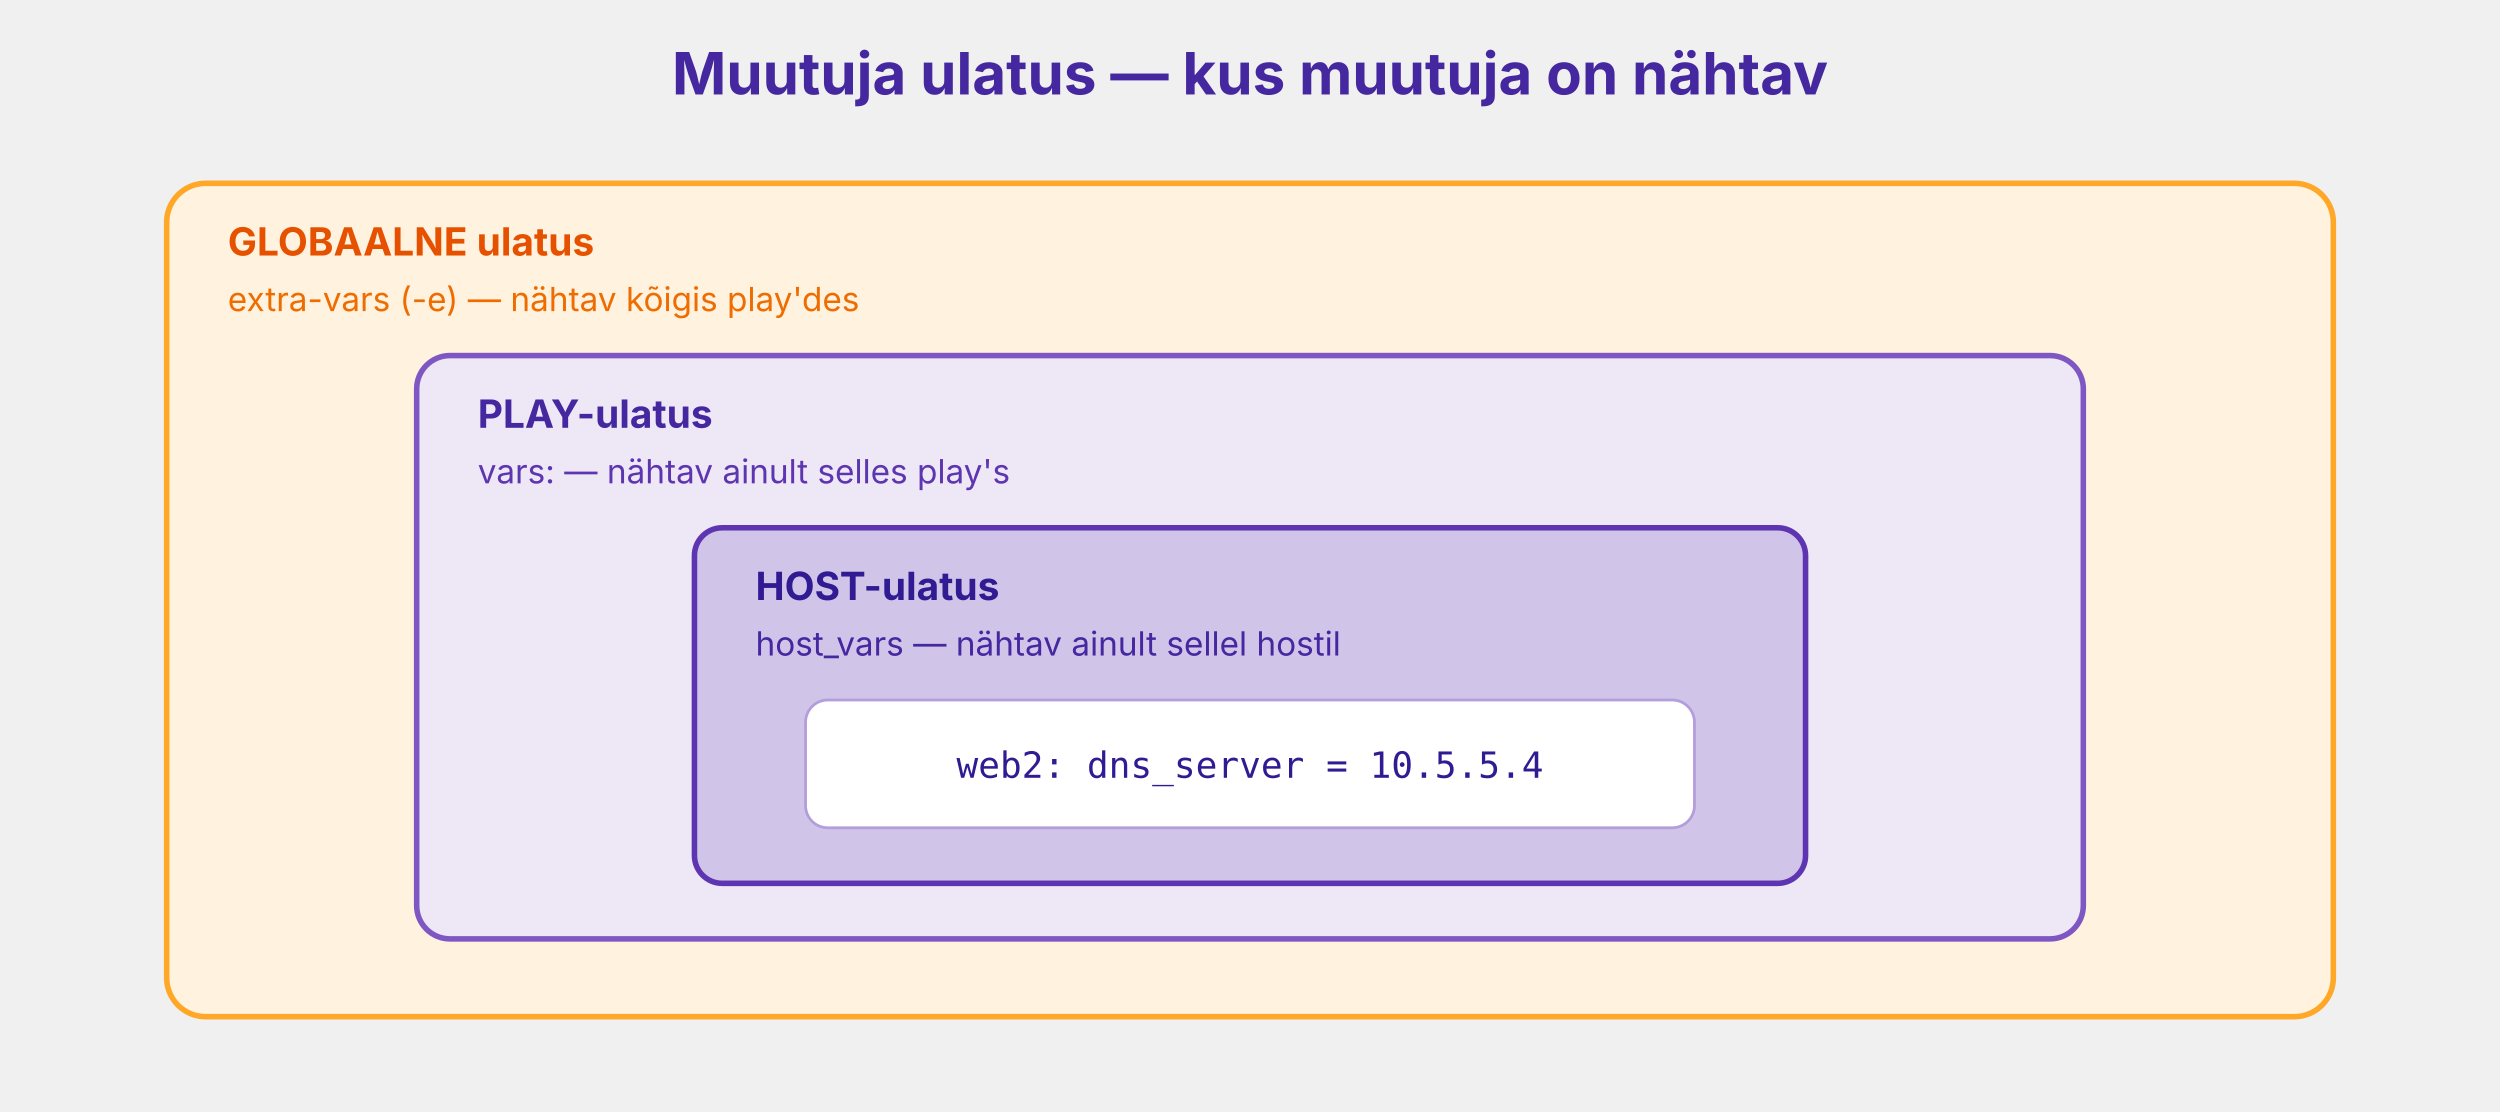
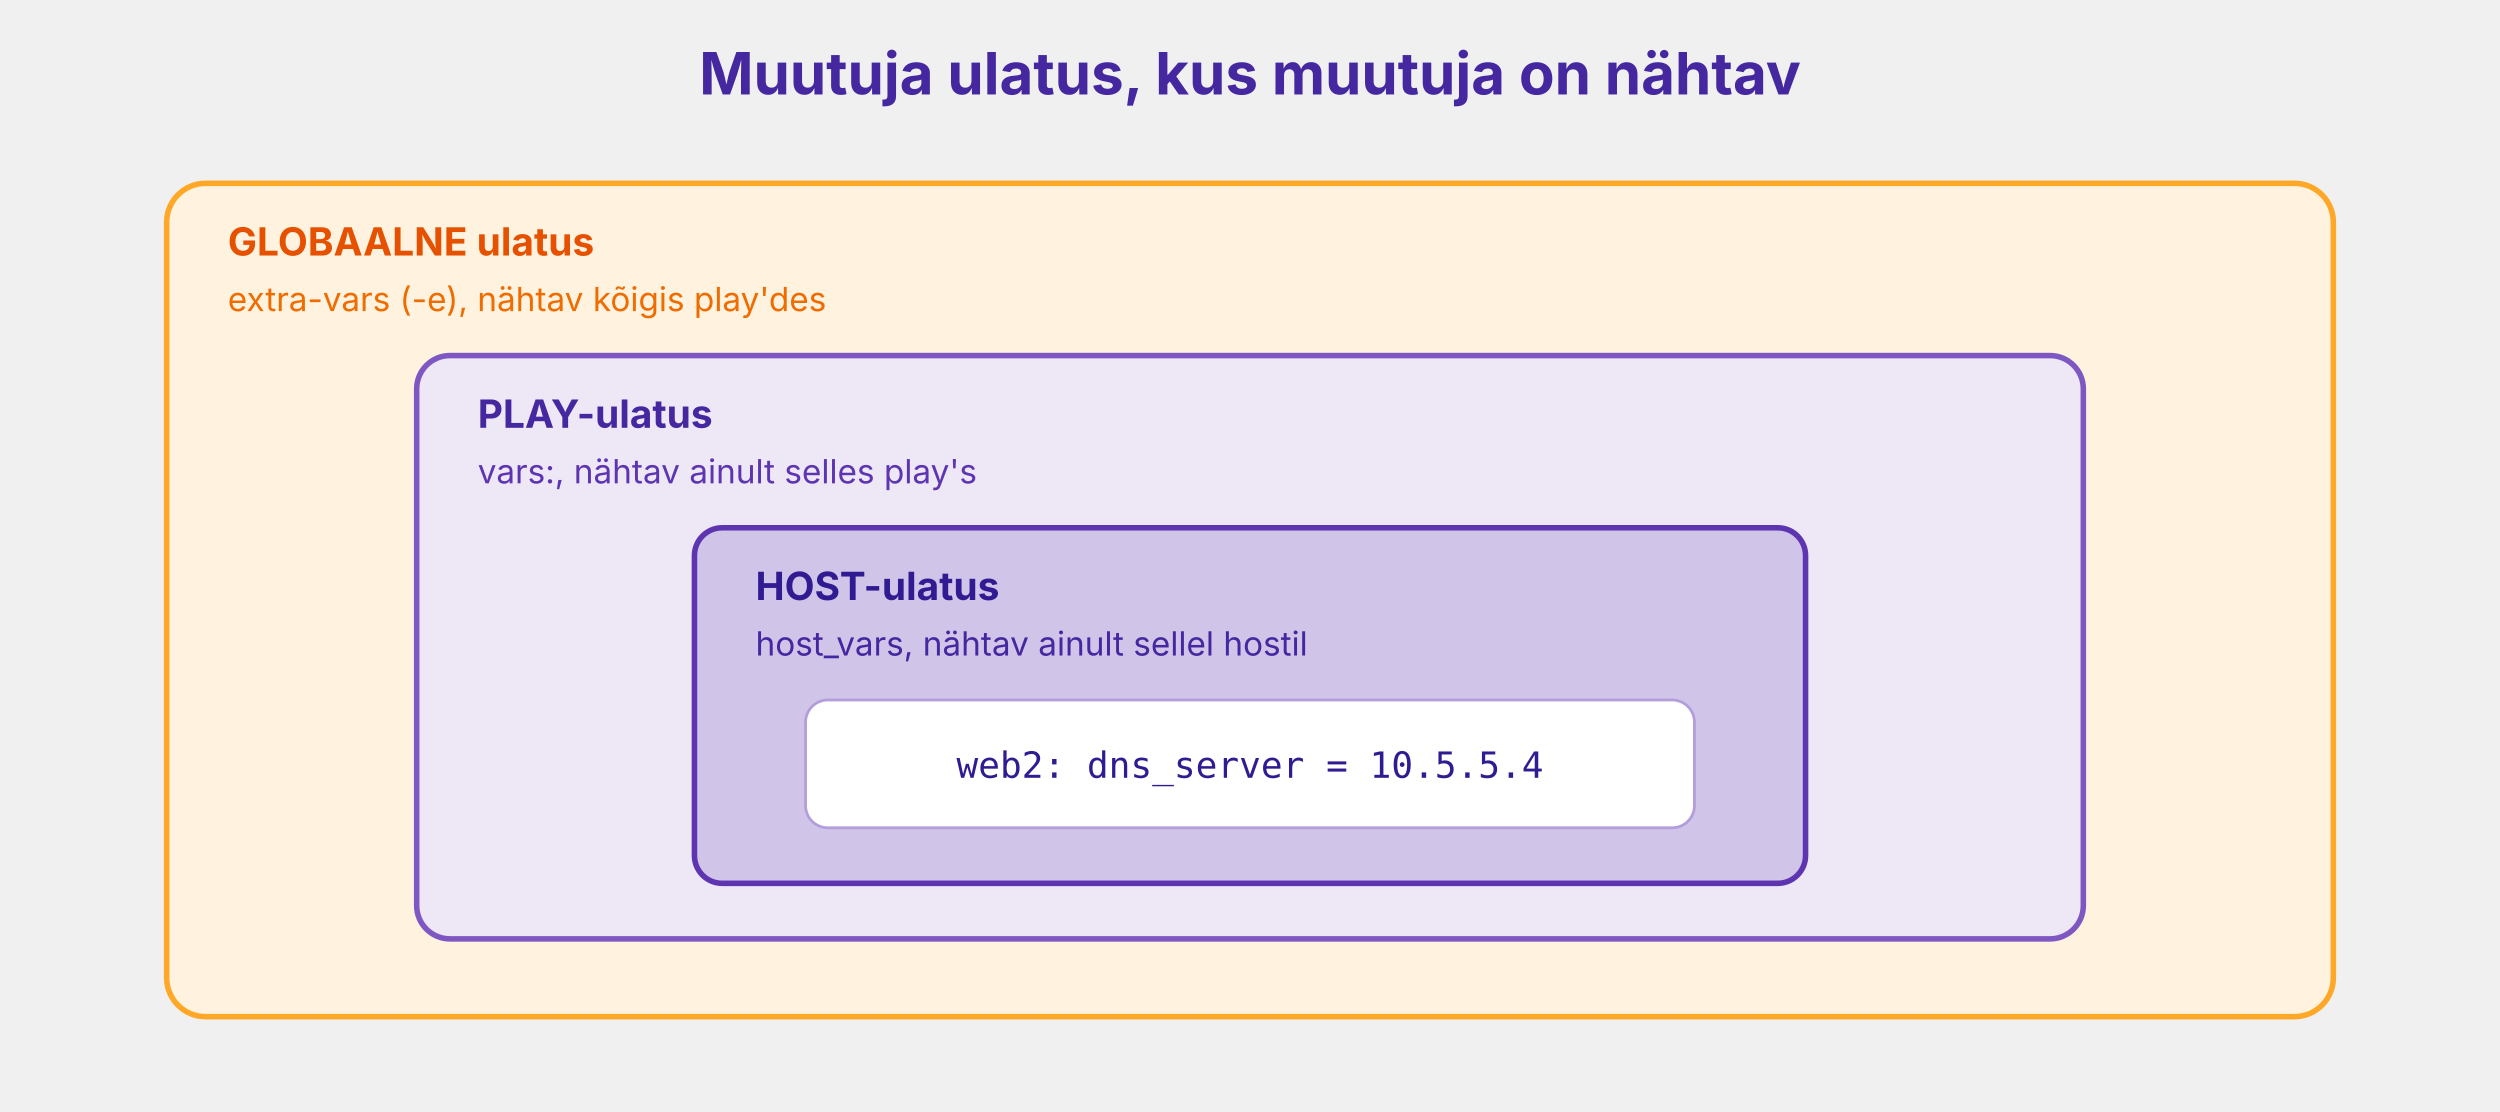
<svg xmlns="http://www.w3.org/2000/svg" viewBox="0 0 900 400" font-family="Inter, -apple-system, sans-serif">
-   <text x="450" y="34" text-anchor="middle" font-size="21" font-weight="700" fill="#4527a0">Muutuja ulatus — kus muutuja on nähtav</text>
+   <text x="450" y="34" text-anchor="middle" font-size="21" font-weight="700" fill="#4527a0">Muutuja ulatus, kus muutuja on nähtav</text>
  <rect x="60" y="66" width="780" height="300" rx="14" fill="#fff3e0" stroke="#ffa726" stroke-width="2" />
  <text x="82" y="92" font-size="14" font-weight="700" fill="#e65100">GLOBAALNE ulatus</text>
-   <text x="82" y="112" font-size="12" fill="#ef6c00">extra-vars (-e) — nähtav kõigis play'des</text>
+   <text x="82" y="112" font-size="12" fill="#ef6c00">extra-vars (-e), nähtav kõigis play'des</text>
  <rect x="150" y="128" width="600" height="210" rx="12" fill="#ede7f6" stroke="#7e57c2" stroke-width="2" />
  <text x="172" y="154" font-size="14" font-weight="700" fill="#4527a0">PLAY-ulatus</text>
-   <text x="172" y="174" font-size="12" fill="#5e35b1">vars: — nähtav ainult selles play's</text>
+   <text x="172" y="174" font-size="12" fill="#5e35b1">vars:, nähtav ainult selles play's</text>
  <rect x="250" y="190" width="400" height="128" rx="10" fill="#d1c4e9" stroke="#5e35b1" stroke-width="2" />
  <text x="272" y="216" font-size="14" font-weight="700" fill="#311b92">HOST-ulatus</text>
-   <text x="272" y="236" font-size="12" fill="#4527a0">host_vars — nähtav ainult sellel hostil</text>
+   <text x="272" y="236" font-size="12" fill="#4527a0">host_vars, nähtav ainult sellel hostil</text>
  <rect x="290" y="252" width="320" height="46" rx="8" fill="#fff" stroke="#b39ddb" />
  <text x="450" y="280" text-anchor="middle" font-family="JetBrains Mono, monospace" font-size="13" fill="#311b92">web2: dns_server = 10.5.5.4</text>
</svg>
